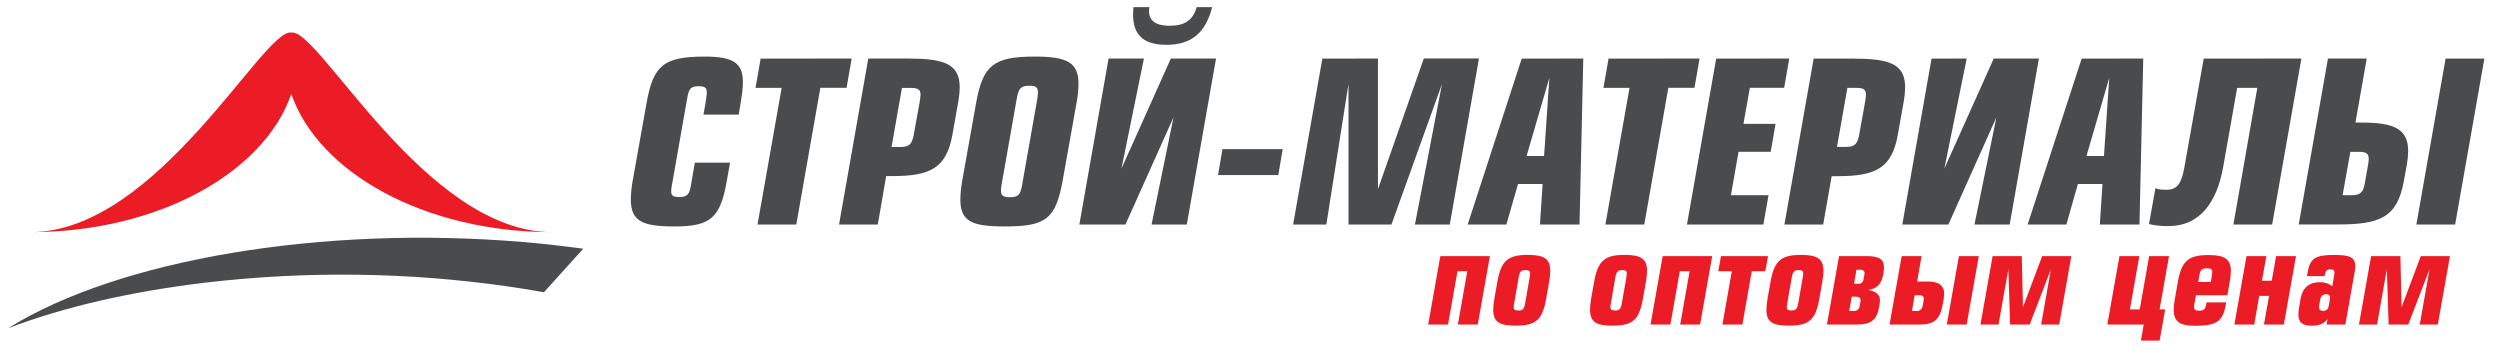
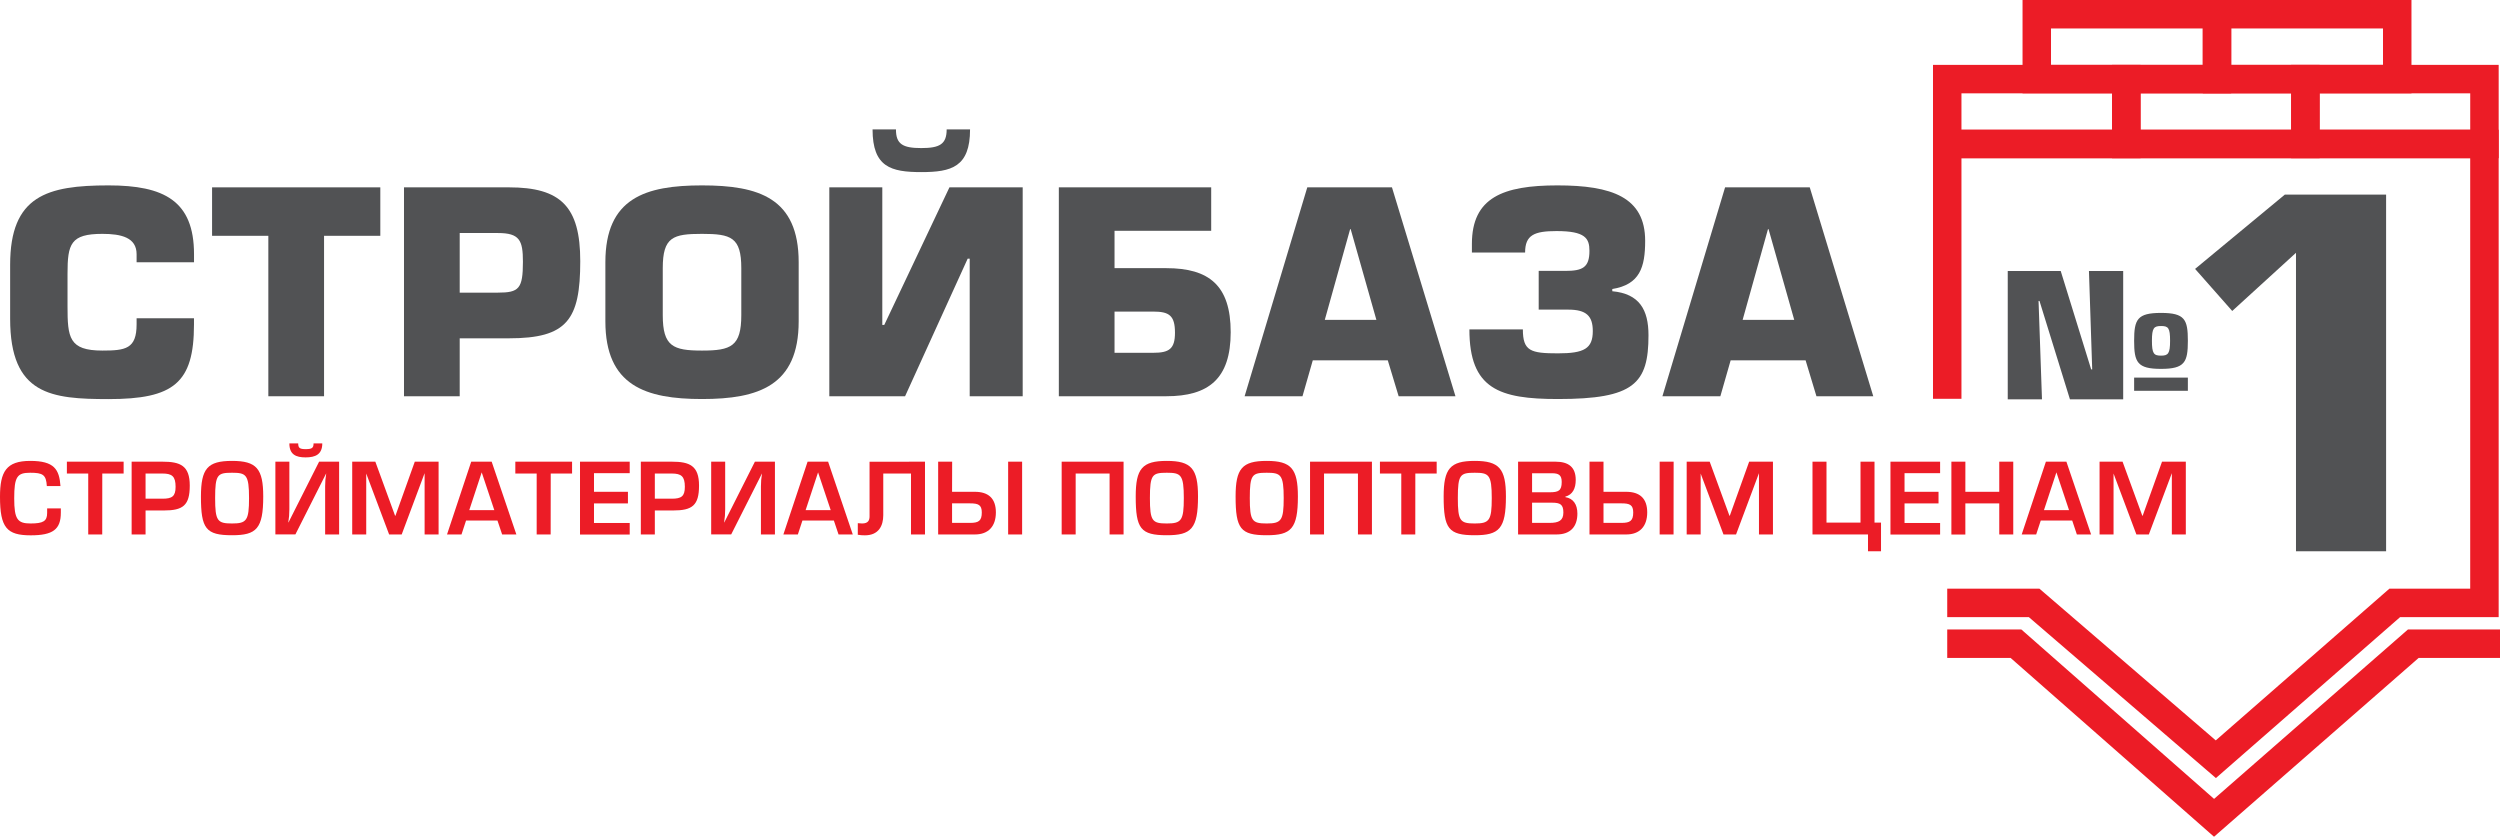
- <svg xmlns="http://www.w3.org/2000/svg" id="Layer_1" data-name="Layer 1" viewBox="0 0 1414 202">
+ <svg xmlns="http://www.w3.org/2000/svg" id="Layer_1" data-name="Layer 1" viewBox="0 0 1405.41 470.39">
  <defs>
-     <style>.cls-1{fill:#4a4b4c;}.cls-2{fill:#ec1c26;}</style>
+     <style>.cls-1{fill:#515254;}.cls-2{fill:#ec1c26;}.cls-3{fill:none;stroke:#ec1c26;stroke-miterlimit:10;stroke-width:16px;}</style>
  </defs>
-   <path class="cls-1" d="M307.64,165.31c-3.92-.71-7.9-1.39-11.89-2q-4.33-.71-8.69-1.34a663.31,663.31,0,0,0-170.15-2.2c-42.52,5-80.75,13.82-112.28,25.85,62.56-39,178-58.3,291.12-48.74q17.13,1.46,34.14,3.79Z" />
-   <path class="cls-2" d="M312.35,131.3c-71.89,0-132.09-115.73-147.59-112.87C149.26,15.57,89.07,131.3,17.17,131.3c71.9,0,132.09-33.38,147.59-78.15C180.27,97.92,240.46,131.3,312.35,131.3Z" />
-   <path class="cls-1" d="M397.89,64.81c1.63-8.89,1.88-11.53,1.88-12.53,0-2.75-1.26-3.51-4.64-3.51-4.38,0-5.51,1.38-6.39,6.52L380,104.9a17.46,17.46,0,0,0-.38,3.26c0,2.63,1.26,3.26,4.51,3.26,4.39,0,5.77-1.25,6.64-6.51L393,92h19.92l-1.75,9.77c-3.64,21.18-8.9,26.31-29.57,26.31-18.17,0-24.81-2.88-24.81-15.28a66.56,66.56,0,0,1,1.13-11l7.77-43.47C369.45,37,375.33,32,398.64,32c16.29,0,21.55,3.76,21.55,14.53,0,3.26-.38,6.89-2.38,18.29Z" />
-   <path class="cls-1" d="M481.7,33.11l-2.88,16.54H464L450.38,127H428.45l13.66-77.31H427.33l2.88-16.54Z" />
-   <path class="cls-1" d="M496.48,127H474.56L491.1,33.11H513c20.42,0,29.82,2.63,29.82,16.29a48.75,48.75,0,0,1-.75,7.77l-3.38,19c-3.39,19.05-12.66,23.43-34.08,23.43h-3.39Zm7.77-43.86h4.89c4.88,0,6.64-1.37,7.64-6.76l3.26-18a41.92,41.92,0,0,0,.62-4.77c0-3.13-1.62-3.88-5.63-3.88h-4.89Z" />
-   <path class="cls-1" d="M610,47.4a63.53,63.53,0,0,1-1.13,10.9l-7.76,43.47c-4,22.3-9.53,26.31-33,26.31-18.41,0-24.93-2.88-24.93-15.16a65.91,65.91,0,0,1,1.13-11.15l7.77-43.47C555.87,37,561.88,32,585.18,32,603.48,32,610,35.24,610,47.4Zm-34.83,7.89-8.64,49a24,24,0,0,0-.38,3.51c0,2.88,1.38,3.75,5,3.75,4.64,0,5.89-1.25,6.89-6.64L586.69,56a24.92,24.92,0,0,0,.37-3.76c0-2.88-1.25-3.76-4.88-3.76C577.54,48.52,576.16,49.9,575.16,55.29Z" />
-   <path class="cls-1" d="M647,33.11,634.29,95.38l27.94-62.27h25.56L671.25,127H651.33l12.41-60.65L636.55,127H610.49L627,33.11Zm3.13-29.06a9.87,9.87,0,0,0-.25,2.25c0,5.51,4,8.27,11.65,8.27,8.65,0,13.28-3.26,15.29-10.52h8.77c-3.76,14.65-11.78,21.3-25.94,21.3-12.78,0-18.79-5.52-18.79-17.17a39.34,39.34,0,0,1,.25-4.13Z" />
-   <path class="cls-1" d="M725.5,84.36,723,99H688.92l2.5-14.65Z" />
-   <path class="cls-1" d="M779.37,33.11V107l25.94-73.92H836.5L820,127H800.29l15.29-79.44L787,127h-24.3V47.52L750.18,127H731.39l16.53-93.85Z" />
-   <path class="cls-1" d="M895.51,33.11,893.38,127H871l1.5-22.93h-13.9L852,127H830.11l30.57-93.85ZM873.33,88.24l3-44.23L863.43,88.24Z" />
-   <path class="cls-1" d="M961.28,33.11,958.4,49.65H943.62L930,127H908l13.66-77.31H906.91l2.88-16.54Z" />
-   <path class="cls-1" d="M1012,33.11l-2.88,16.54H989.72l-3.63,20.42h18.16l-2.75,15.79H983.33L979,110.42h21.29L997.36,127H954.14l16.54-93.85Z" />
-   <path class="cls-1" d="M1031.19,127h-21.93l16.54-93.85h21.93c20.42,0,29.82,2.63,29.82,16.29a47.75,47.75,0,0,1-.76,7.77l-3.38,19c-3.38,19.05-12.65,23.43-34.08,23.43H1036ZM1039,83.1h4.88c4.89,0,6.64-1.37,7.65-6.76l3.25-18a40.38,40.38,0,0,0,.63-4.77c0-3.13-1.63-3.88-5.64-3.88h-4.89Z" />
-   <path class="cls-1" d="M1112.37,33.11l-12.65,62.27,27.94-62.27h25.55L1136.68,127h-19.92l12.4-60.65L1102,127h-26.06l16.54-93.85Z" />
-   <path class="cls-1" d="M1212.22,33.11,1210.09,127h-22.43l1.51-22.93h-13.91L1168.74,127h-21.92l30.57-93.85ZM1190,88.24l3-44.23-12.9,44.23Z" />
-   <path class="cls-1" d="M1301.67,33.11,1285.13,127h-21.92l13.53-77.31h-11.4l-7.9,44.73c-3.63,20.55-13.65,33.45-30.82,33.45a45.23,45.23,0,0,1-11.15-1.13l3.64-20.29c1.62.75,3.5.87,6.51.87,6.14,0,8.4-4.26,9.9-12.9l10.9-61.27Z" />
-   <path class="cls-1" d="M1332.24,69.32h3.63c18.29,0,26.19,3.64,26.19,16.16a45,45,0,0,1-.75,7.65l-1.76,9.64c-3.76,20.43-13.66,24.19-37.46,24.19h-21.93l16.54-93.85h21.93Zm-7.27,41.1h4.89c4.88,0,6.76-1.38,7.64-6.64l1.76-9.9a25.84,25.84,0,0,0,.5-4c0-3.13-1.63-4-5.52-4h-4.88ZM1388.62,127h-21.93l16.54-93.85h21.93Z" />
-   <path class="cls-2" d="M842.67,144.86l-6.86,38.69H824.57l5.33-30.15h-5.55L819,183.55H807.78l6.86-38.69Z" />
-   <path class="cls-2" d="M876.83,153.19a35.78,35.78,0,0,1-.66,6.27L874.49,169c-2.12,12-5.84,15.18-17.22,15.18-9.13,0-12.7-2-12.7-9a38.9,38.9,0,0,1,.65-6.35l1.68-9.42c2.12-12,6-15.25,17.37-15.25C873.32,144.21,876.83,146.32,876.83,153.19ZM859,156.69l-2.63,15.11a9,9,0,0,0-.22,1.82c0,1.53.73,2,2.63,2,2.48,0,3.28-.95,3.79-3.86l2.63-15a12.11,12.11,0,0,0,.22-2c0-1.53-.73-2-2.56-2C860.33,152.75,859.46,153.7,859,156.69Z" />
-   <path class="cls-2" d="M931.57,153.19a35.78,35.78,0,0,1-.66,6.27L929.23,169c-2.12,12-5.84,15.18-17.22,15.18-9.13,0-12.7-2-12.7-9a38.9,38.9,0,0,1,.65-6.35l1.68-9.42c2.12-12,6-15.25,17.37-15.25C928.06,144.21,931.57,146.32,931.57,153.19Zm-17.89,3.5-2.62,15.11a9,9,0,0,0-.22,1.82c0,1.53.73,2,2.62,2,2.49,0,3.29-.95,3.8-3.86l2.63-15a12.11,12.11,0,0,0,.22-2c0-1.53-.73-2-2.56-2C915.07,152.75,914.2,153.7,913.68,156.69Z" />
-   <path class="cls-2" d="M968.42,144.86l-6.86,38.69H950.32l5.33-30.15H950.1l-5.32,30.15H933.54l6.86-38.69Z" />
-   <path class="cls-2" d="M1000,144.86l-1.53,8.54h-7.66l-5.33,30.15H974.19l5.33-30.15h-7.66l1.53-8.54Z" />
-   <path class="cls-2" d="M1031.34,153.19a35.78,35.78,0,0,1-.66,6.27L1029,169c-2.12,12-5.84,15.18-17.22,15.18-9.13,0-12.7-2-12.7-9a38.9,38.9,0,0,1,.65-6.35l1.68-9.42c2.12-12,6-15.25,17.37-15.25C1027.83,144.21,1031.34,146.32,1031.34,153.19Zm-17.88,3.5-2.63,15.11a9,9,0,0,0-.22,1.82c0,1.53.73,2,2.63,2,2.48,0,3.28-.95,3.79-3.86l2.63-15a12.11,12.11,0,0,0,.22-2c0-1.53-.73-2-2.56-2C1014.84,152.75,1014,153.7,1013.46,156.69Z" />
-   <path class="cls-2" d="M1040.17,144.86h15.69c7.59,0,9.71,2.19,9.71,6.36a23.48,23.48,0,0,1-.37,3.64c-.87,5.11-2.92,8.25-8.46,9.13,4.3.87,6.56,2.48,6.56,5.84a24.39,24.39,0,0,1-.43,3.64c-1.32,7.81-5,10.08-12.56,10.08h-17Zm5.77,31h2.7a3,3,0,0,0,3.13-2.62,28.68,28.68,0,0,0,.59-3.43c0-1.25-.81-2-2.34-2h-2.7Zm2.7-15.32h2.26a2.93,2.93,0,0,0,3.14-2.7c.43-2.12.58-3.14.58-3.29,0-1.24-.95-2-2.41-2H1050Z" />
-   <path class="cls-2" d="M1084.33,159.24h6.13c6.06,0,9.19,2.19,9.19,7.15a44.4,44.4,0,0,1-1,6.5c-1.38,7.74-5,10.66-12.55,10.66h-17.37l6.86-38.69h11.24Zm-2.92,16.64h2.7a3.12,3.12,0,0,0,3.28-2.62,38.21,38.21,0,0,0,.73-4.31c0-1.1-.73-2-2.48-2h-2.7Zm30.94,7.67h-11.24l6.86-38.69h11.24Z" />
-   <path class="cls-2" d="M1143.52,144.86l.66,28.91,10.87-28.91h16.49l-6.86,38.69h-10.21l5.54-31.31-12,31.31h-11.09l-1-31.31-5.55,31.31h-10.22l6.86-38.69Z" />
-   <path class="cls-2" d="M1204.68,175h5.55l5.33-30.15h11.24L1221.47,175h3.14l-3.14,17.66h-10.58l1.6-9.12h-20.58l6.86-38.68H1210Z" />
-   <path class="cls-2" d="M1242,167l-.73,4.16a15.38,15.38,0,0,0-.29,2.55c0,1.54.72,2,2.84,2,2.7,0,3.58-.73,4.23-4.67h11.1l-.51,2.56c-1.76,8.9-6.21,10.65-17.37,10.65-8.54,0-11.83-2.48-11.83-9.12a33,33,0,0,1,.66-6.06l1.68-9.56c2.12-12,6-15.25,17.37-15.25,9,0,12.63,2.19,12.63,9a35.06,35.06,0,0,1-.66,6.2l-1.31,7.52Zm8.39-7.52a39.65,39.65,0,0,0,.87-5.62c0-1.68-.87-2.11-3.06-2.11-2.77,0-3.65.72-4.23,4l-.66,3.72Z" />
-   <path class="cls-2" d="M1279.35,158.8h5.54l2.48-13.93h11.24l-6.86,38.68h-11.24l2.85-16.21h-5.55L1275,183.55h-11.24l6.86-38.68h11.24Z" />
-   <path class="cls-2" d="M1304.82,156.18l.51-2.77c1.39-7.82,5.18-9.2,14.82-9.2,8.24,0,12,1,12,6.27a14.47,14.47,0,0,1-.29,2.92l-5.33,30.15h-10.65l.58-3.07c-2.26,2.85-4.89,3.72-8.9,3.72-5.33,0-7.59-1.75-7.59-6.42a21.74,21.74,0,0,1,.44-4.09l.8-4.67c1.17-6.42,4.82-9.41,11-9.41a11,11,0,0,1,6.93,2.26c1-5.76,1.25-7.3,1.25-7.73,0-1.39-.66-1.83-2.27-1.83-2.19,0-2.84.88-3.43,3.87Zm7.59,12.92a34,34,0,0,0-.8,4.74c0,1,.58,2,2.33,2a2.91,2.91,0,0,0,3.14-2.63,33.17,33.17,0,0,0,.8-4.89c0-1-.51-1.89-2.26-1.89A3,3,0,0,0,1312.41,169.1Z" />
-   <path class="cls-2" d="M1357.66,144.86l.66,28.91,10.87-28.91h16.5l-6.86,38.69h-10.22l5.55-31.31-12.05,31.31H1351l-1-31.31-5.54,31.31h-10.22l6.86-38.69Z" />
+   <path class="cls-1" d="M76.79,147.44V142.9c0-9.4-8.61-11.43-19.26-11.43-17.85,0-19.57,5.64-19.57,22.39v18.32c0,17.54.78,24.9,19.57,24.9,13,0,19.26-.94,19.26-14.72v-3.45h32.26v3.45c0,33-11.43,42-48.07,42C29,224.32,5.7,222.13,5.7,179.23V148.85C5.7,110,26.53,104.22,61,104.22c31.16,0,48.07,8.61,48.07,38.68v4.54Z" />
+   <path class="cls-1" d="M182.17,222.76H150.85v-90.2H119.22V105.32H213.8v27.24H182.17Z" />
+   <path class="cls-1" d="M258.43,222.76H227.11V105.32h59c29.13,0,40.09,10.8,40.09,41.49,0,33-7.36,43.38-40.09,43.38H258.43Zm0-58.25h21.45c11.9,0,14.09-2.19,14.09-17.38,0-12.06-1.88-16.13-14.09-16.13H258.43Z" />
+   <path class="cls-1" d="M340.32,180.64v-33.2c0-36.17,22.55-43.22,54.34-43.22s54.33,7,54.33,43.22v33.2c0,36.17-22.55,43.68-54.33,43.68S340.32,216.81,340.32,180.64Zm76.41-3.45V150.73c0-17.38-5.79-19.26-22.07-19.26s-22.08,1.72-22.08,19.26v26.46c0,17.54,5.79,19.89,22.08,19.89S416.73,194.73,416.73,177.19Z" />
+   <path class="cls-1" d="M496,182.67h1.1l36.64-77.35h41.18V222.76H545.13V145.4H544L508.8,222.76H466.21V105.32H496Zm21.93-99.43c10.33,0,14.25-2.19,14.25-10.49h13.15c0,21.14-10.49,24-27.4,24-17.07,0-27.41-2.82-27.41-24h13.16C503.64,81.05,507.55,83.24,517.89,83.24Z" />
+   <path class="cls-1" d="M680.89,129.75H626.55v21h29.13c24,0,36.17,9.71,36.17,36s-12.53,36-36.17,36H595.24V105.32h85.65Zm-54.34,68.58h21.77c8.92,0,12.21-2.19,12.21-11.27,0-9.71-3.29-11.9-12.21-11.9H626.55Z" />
+   <path class="cls-1" d="M738,202.56l-5.79,20.2H699.68l35.23-117.44h47.6l35.7,117.44H786.27l-6.11-20.2Zm21.3-73.75H759l-14.25,51h29Z" />
+   <path class="cls-1" d="M865,152.29H879.9c9.71,0,13.63-1.87,13.63-11.27,0-7.05-2.35-11.12-18.48-11.12-12.53,0-17.69,2.19-17.69,12.06H827.45v-4.85c0-26,17.38-32.89,48.07-32.89,30.53,0,49.33,6.58,49.33,31.16,0,14.88-3,24.59-18.48,27.09v1.25c15.19,1.41,20.35,10.34,20.35,24.75,0,27.24-8.14,35.85-50.89,35.85-33,0-49.79-5.63-49.79-39.14H856.1c0,12.21,4.39,13.46,19.73,13.46,14.72,0,19.58-2.66,19.58-12.52,0-8.46-3.6-12.06-13.78-12.06H865Z" />
+   <path class="cls-1" d="M972.91,202.56l-5.79,20.2H934.55l35.23-117.44h47.6l35.7,117.44h-31.94l-6.1-20.2Zm21.3-73.75h-.31l-14.25,51h29Z" />
+   <path class="cls-1" d="M1158.46,152.34l17.12,55.32h.58l-1.83-55.32h19.25V224.5h-29.93l-17.12-55.32H1146l1.93,55.32h-19.25V152.34Zm71.48,39.26c0,12-1.73,15.77-15.1,15.77s-15.11-3.75-15.11-15.77,1.73-15.69,15.11-15.69S1229.94,179.57,1229.94,191.6Zm0,20.68v7.41h-30.21v-7.41Zm-15.1-29c-4,0-5.1,1.06-5.1,8.28s1.06,8.37,5.1,8.37,5.1-1.16,5.1-8.37-1-8.28-5-8.28Z" />
+   <path class="cls-1" d="M1341.38,309.89h-50.66V142.12l-35.84,32.7L1234,151.17l50.44-41.76h56.94Z" />
+   <polygon class="cls-2" points="1245.7 437.4 1140.56 346.94 1094.66 346.94 1094.66 330.94 1146.5 330.94 1245.62 416.22 1343.22 330.94 1388.66 330.94 1388.66 88.94 1102.66 88.94 1102.66 224.19 1086.66 224.19 1086.66 72.94 1404.66 72.94 1404.66 346.94 1349.23 346.94 1245.7 437.4" />
+   <polygon class="cls-2" points="1244.64 470.39 1130.31 369.88 1094.66 369.88 1094.66 353.88 1136.34 353.88 1244.67 449.11 1353.65 353.88 1405.41 353.88 1405.41 369.88 1359.66 369.88 1244.64 470.39" />
+   <rect class="cls-3" x="1094.66" y="44.47" width="100.67" height="36.47" />
+   <path class="cls-2" d="M1304,88.94H1187.32V36.47H1304Zm-100.67-16H1288V52.47h-84.67Z" />
+   <path class="cls-2" d="M1404.66,88.94H1288V36.47h116.67ZM1304,72.94h84.67V52.47H1304Z" />
+   <path class="cls-2" d="M1254.29,52.47H1137V0h117.31ZM1153,36.47h85.31V16H1153Z" />
+   <path class="cls-2" d="M1355.64,52.47H1238.33V0h117.31Zm-101.31-16h85.31V16h-85.31Z" />
+   <path class="cls-2" d="M34.2,285.81v2.4c0,9.4-4.43,12.73-16.94,12.73C3.82,300.94,0,296.63,0,279.26c0-14.1,3.5-20.16,17-20.16s16.33,4.75,17,14.15H26.33c-.38-6.34-2.19-7.49-9.34-7.49-7.32,0-9,2.13-9,14.42,0,11.75,1.85,14.1,9.17,14.1,7.16,0,9.34-1.31,9.34-5.9v-2.57Z" />
+   <path class="cls-2" d="M57.47,300.45H49.6V266.2h-12v-6.66h31.9v6.66h-12Z" />
+   <path class="cls-2" d="M81.83,300.45H74V259.54H91.39c10,0,15.29,2.24,15.29,13.43s-3.82,14-14.58,14H81.83Zm0-20.1h9.5c5.36,0,7.38-1.26,7.38-6.67,0-5.9-2-7.48-7.38-7.48h-9.5Z" />
+   <path class="cls-2" d="M130.45,259.1c13.76,0,17.53,4.37,17.53,20,0,18.19-3.82,21.79-17.53,21.79-14.75,0-17.49-3.66-17.49-21.79C113,263.47,116.57,259.1,130.45,259.1Zm0,35.18c8.19,0,9.55-1.64,9.55-14.26,0-13.22-1.63-14.26-9.55-14.26-8.2,0-9.51,1-9.51,14.26C120.94,292.91,122.25,294.28,130.45,294.28Z" />
+   <path class="cls-2" d="M190.64,259.54v40.91h-7.86v-27a41.64,41.64,0,0,1,.6-7.22h-.06l-17.26,34.2H154.81V259.54h7.86v26.87a42.07,42.07,0,0,1-.6,7.27h.11l17.21-34.14Zm-28-10.27h5c0,2.51.81,3.22,4.15,3.22,3.66,0,4.48-.71,4.48-3.22h4.91c0,6.28-4,7.86-9.39,7.86S162.67,255.55,162.67,249.27Z" />
+   <path class="cls-2" d="M211,259.54l11.09,30.37h.22l10.87-30.37h13.38v40.91h-7.86V266l-12.89,34.47h-7.05L205.88,266.2v34.25H198V259.54Z" />
+   <path class="cls-2" d="M262,292.64l-2.56,7.81h-8.14l13.6-40.91H276.4l13.88,40.91h-8l-2.62-7.81Zm8.8-27.1-7,21.25h14.09Z" />
+   <path class="cls-2" d="M309.56,300.45H301.7V266.2h-12v-6.66h31.9v6.66h-12Z" />
+   <path class="cls-2" d="M333.92,276.47H353V283H333.92v11H354v6.5H326.06V259.54H354V266H333.92Z" />
+   <path class="cls-2" d="M368.12,300.45h-7.87V259.54h17.43c10,0,15.29,2.24,15.29,13.43s-3.82,14-14.58,14H368.12Zm0-20.1h9.5c5.36,0,7.38-1.26,7.38-6.67,0-5.9-2-7.48-7.38-7.48h-9.5Z" />
+   <path class="cls-2" d="M435.64,259.54v40.91h-7.87v-27a41.64,41.64,0,0,1,.6-7.22h-.05l-17.27,34.2H399.8V259.54h7.87v26.87a43.11,43.11,0,0,1-.6,7.27h.11l17.2-34.14Z" />
+   <path class="cls-2" d="M451.09,292.64l-2.56,7.81h-8.14L454,259.54h11.53l13.87,40.91h-8l-2.63-7.81Zm8.8-27.1-7,21.25H467Z" />
+   <path class="cls-2" d="M520,259.54v40.91h-7.87V266.2H496.54v23.43c0,5.91-2.56,11.31-10.32,11.31a21.62,21.62,0,0,1-4-.32v-6.51a18.3,18.3,0,0,0,2.4.17c3.45,0,4.21-1.8,4.21-4v-30.7Z" />
+   <path class="cls-2" d="M535.22,276.47H548c7.64,0,11.85,3.71,11.85,11.58s-4.26,12.4-11.75,12.4h-20.7V259.54h7.87Zm0,17.48h10.1c4.76,0,6.61-1.09,6.61-5.84,0-4.32-2-5.14-6.61-5.14h-10.1Zm39.38,6.5h-7.86V259.54h7.86Z" />
+   <path class="cls-2" d="M631.63,259.54v40.91h-7.86V266.2H604.7v34.25h-7.87V259.54Z" />
+   <path class="cls-2" d="M655.94,259.1c13.77,0,17.54,4.37,17.54,20,0,18.19-3.83,21.79-17.54,21.79-14.75,0-17.48-3.66-17.48-21.79C638.46,263.47,642.06,259.1,655.94,259.1Zm0,35.18c8.19,0,9.56-1.64,9.56-14.26,0-13.22-1.64-14.26-9.56-14.26-8.19,0-9.5,1-9.5,14.26C646.44,292.91,647.75,294.28,655.94,294.28Z" />
+   <path class="cls-2" d="M712.09,259.1c13.77,0,17.54,4.37,17.54,20,0,18.19-3.82,21.79-17.54,21.79-14.74,0-17.48-3.66-17.48-21.79C694.61,263.47,698.22,259.1,712.09,259.1Zm0,35.18c8.2,0,9.56-1.64,9.56-14.26,0-13.22-1.63-14.26-9.56-14.26-8.19,0-9.5,1-9.5,14.26C702.59,292.91,703.9,294.28,712.09,294.28Z" />
+   <path class="cls-2" d="M771.25,259.54v40.91h-7.86V266.2H744.32v34.25h-7.86V259.54Z" />
+   <path class="cls-2" d="M795.62,300.45h-7.87V266.2h-12v-6.66h31.9v6.66h-12Z" />
+   <path class="cls-2" d="M829.05,259.1c13.76,0,17.53,4.37,17.53,20,0,18.19-3.82,21.79-17.53,21.79-14.75,0-17.48-3.66-17.48-21.79C811.57,263.47,815.17,259.1,829.05,259.1Zm0,35.18c8.19,0,9.56-1.64,9.56-14.26,0-13.22-1.64-14.26-9.56-14.26-8.2,0-9.51,1-9.51,14.26C819.54,292.91,820.85,294.28,829.05,294.28Z" />
+   <path class="cls-2" d="M853.41,259.54h21c7.32,0,11.41,3,11.41,10.27,0,4.75-1.69,8.24-5.84,9.39v.27c4.37.71,6.77,4,6.77,9.24,0,7.21-3.77,11.74-11.69,11.74H853.41Zm7.87,17.2h9.83c5,0,6.83-.87,6.83-5.79,0-3.88-1.7-4.91-5.52-4.91H861.28Zm0,17.21h9.83c5.19,0,7.76-1.31,7.76-5.84s-1.81-5.52-6.34-5.52H861.28Z" />
+   <path class="cls-2" d="M901.43,276.47h12.72c7.65,0,11.86,3.71,11.86,11.58s-4.26,12.4-11.75,12.4h-20.7V259.54h7.87Zm0,17.48h10.1c4.75,0,6.61-1.09,6.61-5.84,0-4.32-2-5.14-6.61-5.14h-10.1Zm39.38,6.5H933V259.54h7.86Z" />
+   <path class="cls-2" d="M961.13,259.54l11.09,30.37h.22l10.87-30.37h13.38v40.91h-7.86V266l-12.89,34.47h-7.05L956.05,266.2v34.25h-7.86V259.54Z" />
+   <path class="cls-2" d="M1045.91,293.79V259.54h7.87v34.25h3.66V309.9h-7.32v-9.45h-31.2V259.54h7.87v34.25Z" />
+   <path class="cls-2" d="M1070.66,276.47h19.11V283h-19.11v11h20v6.5h-27.91V259.54h27.91V266h-20Z" />
+   <path class="cls-2" d="M1104.85,276.47h19.06V259.54h7.87v40.91h-7.87V283h-19.06v17.48H1097V259.54h7.87Z" />
+   <path class="cls-2" d="M1147.24,292.64l-2.57,7.81h-8.14l13.6-40.91h11.53l13.88,40.91h-8l-2.62-7.81Zm8.8-27.1-7,21.25h14.1Z" />
+   <path class="cls-2" d="M1193.23,259.54l11.09,30.37h.22l10.87-30.37h13.38v40.91h-7.86V266L1208,300.45h-7l-12.84-34.25v34.25h-7.86V259.54Z" />
</svg>
